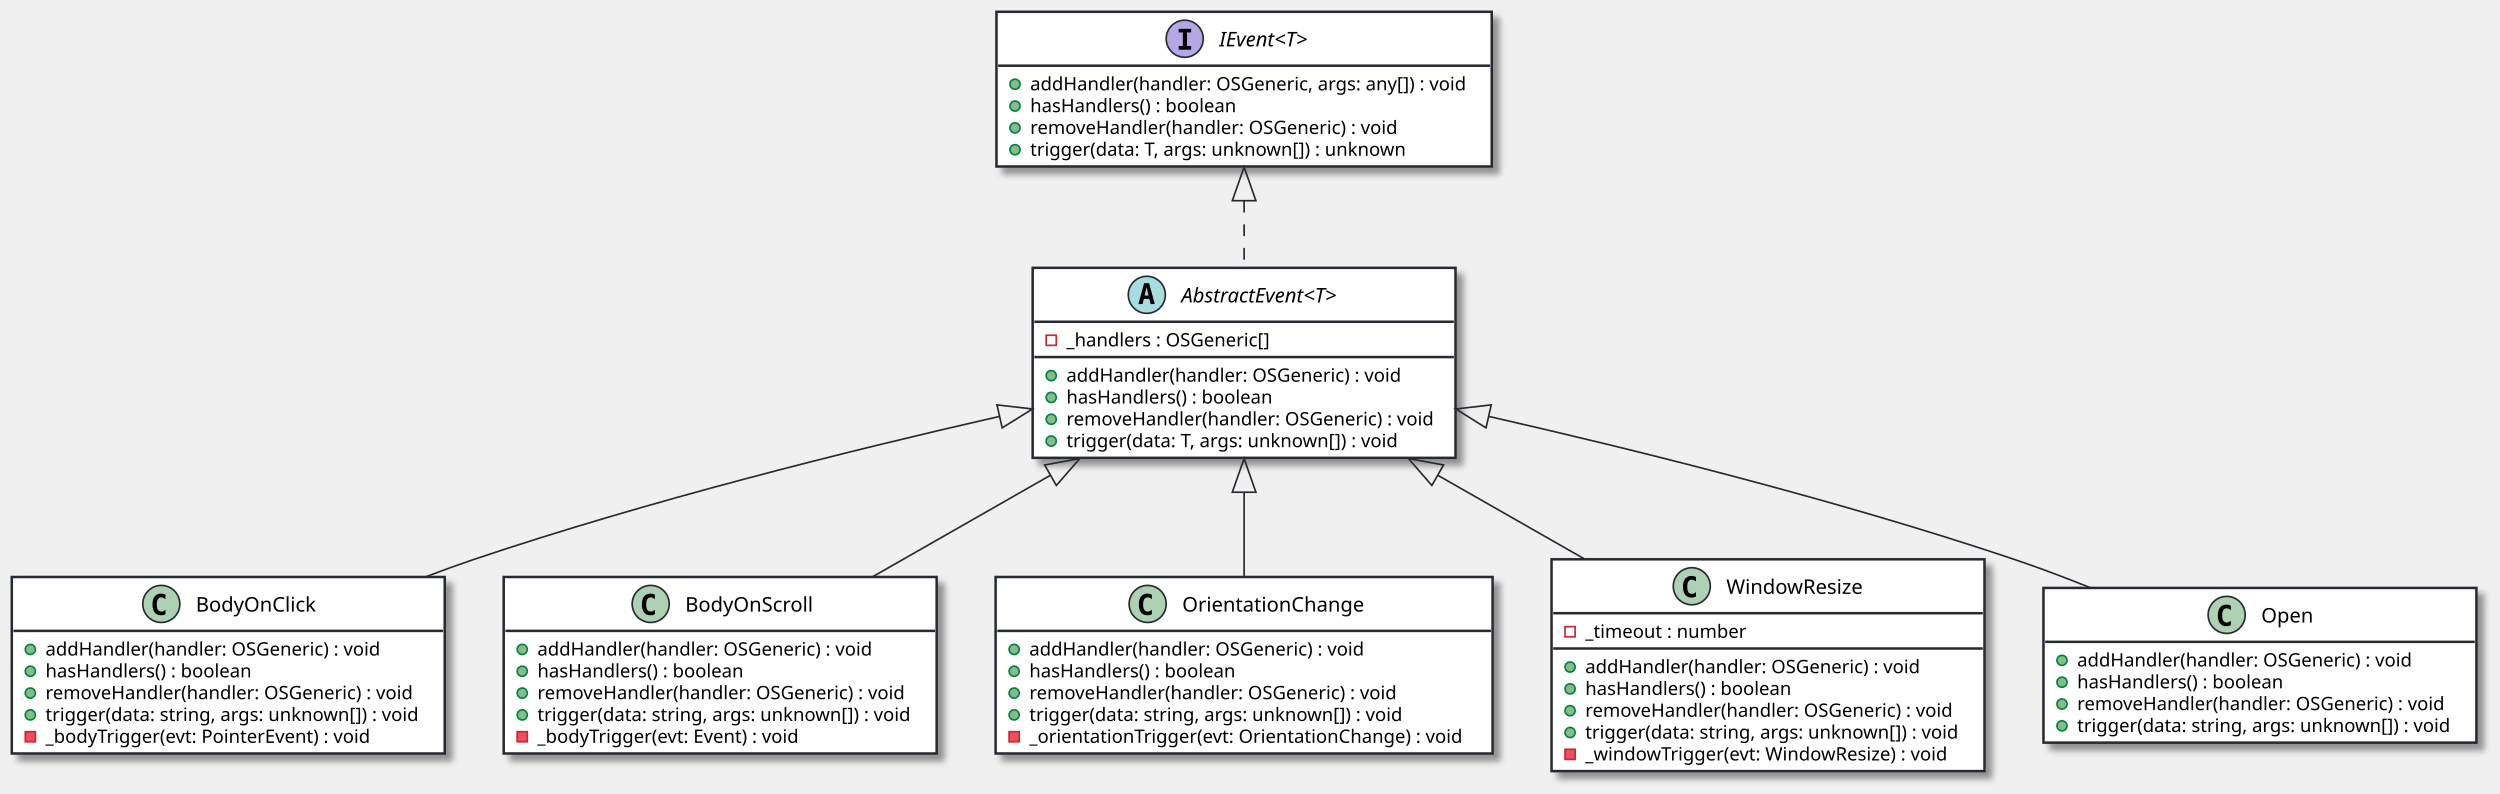
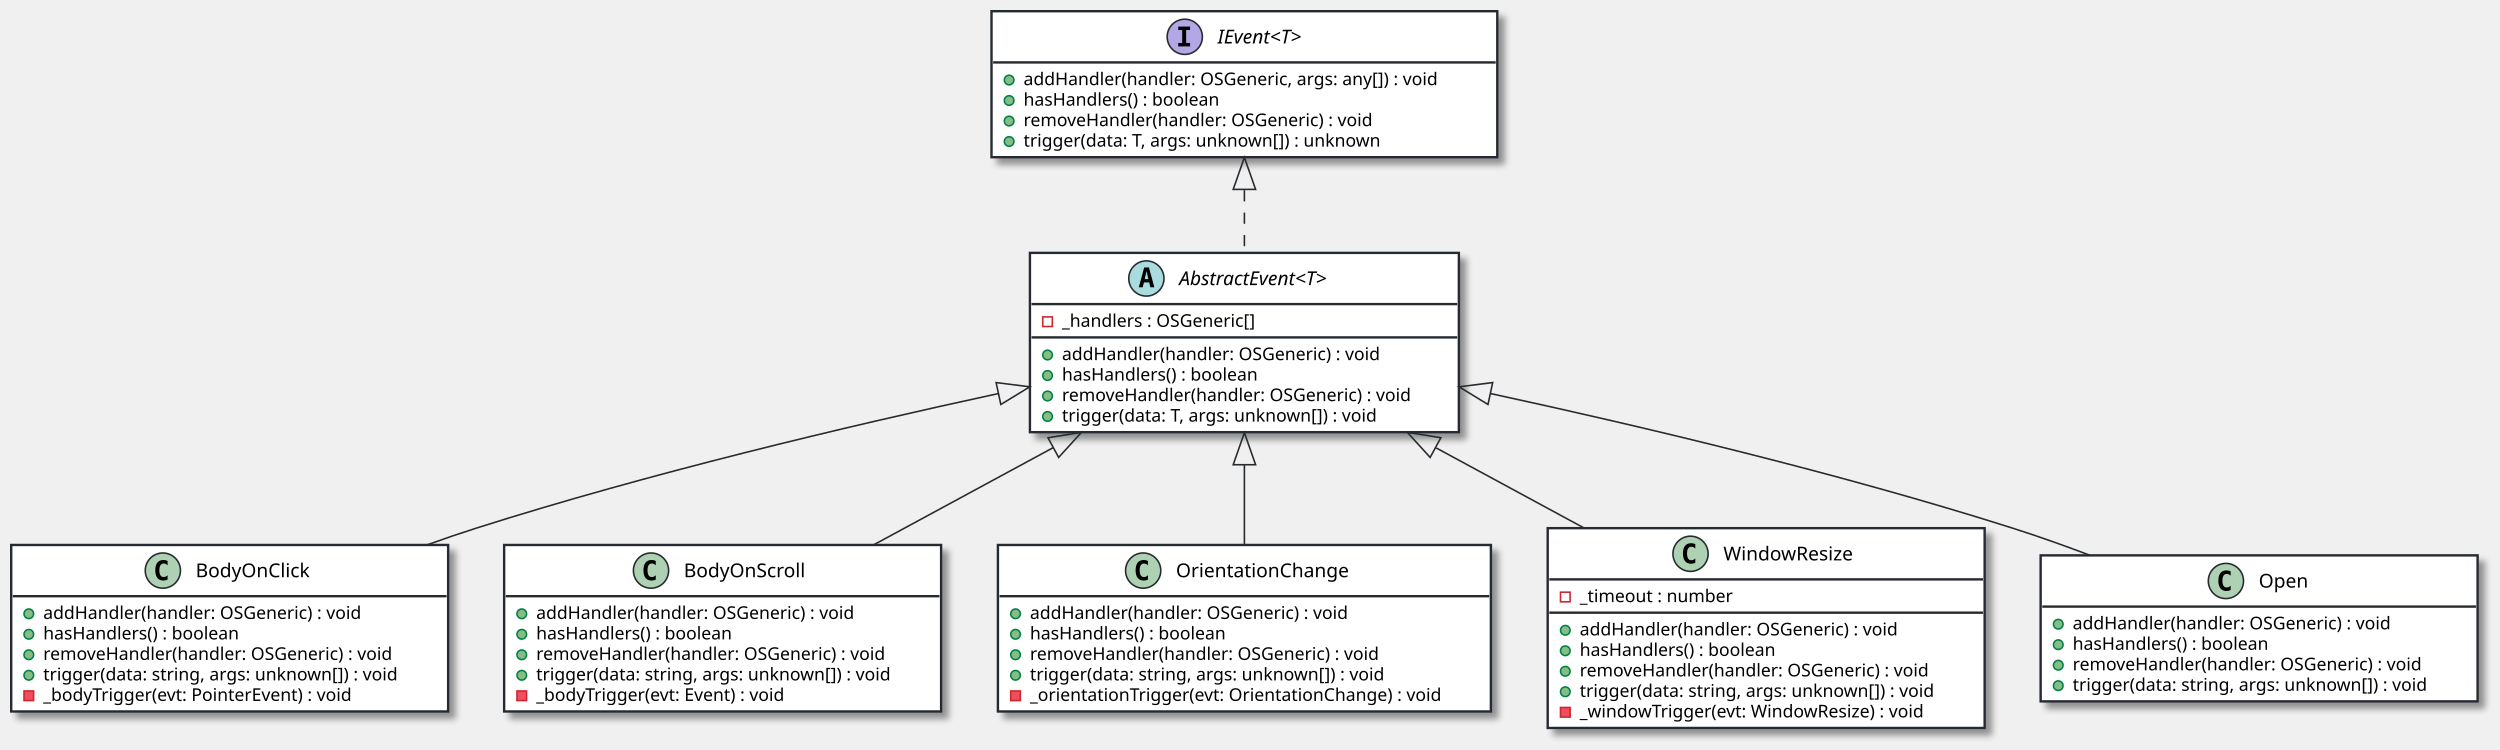
- <svg xmlns="http://www.w3.org/2000/svg" contentScriptType="application/ecmascript" contentStyleType="text/css" height="471px" preserveAspectRatio="none" style="width:1484px;height:471px;background:#CED4DA;" version="1.1" viewBox="0 0 1484 471" width="1484px" zoomAndPan="magnify">
+ <svg xmlns="http://www.w3.org/2000/svg" contentScriptType="application/ecmascript" contentStyleType="text/css" height="468px" preserveAspectRatio="none" style="width:1562px;height:468px;background:#CED4DA;" version="1.1" viewBox="0 0 1562 468" width="1562px" zoomAndPan="magnify">
  <defs>
    <filter height="300%" id="f4kfq2z8heikg" width="300%" x="-1" y="-1">
      <feGaussianBlur result="blurOut" stdDeviation="2.0" />
      <feColorMatrix in="blurOut" result="blurOut2" type="matrix" values="0 0 0 0 0 0 0 0 0 0 0 0 0 0 0 0 0 0 .4 0" />
      <feOffset dx="4.0" dy="4.0" in="blurOut2" result="blurOut3" />
      <feBlend in="SourceGraphic" in2="blurOut3" mode="normal" />
    </filter>
  </defs>
  <g>
-     <rect codeLine="7" fill="#FFFFFF" filter="url(#f4kfq2z8heikg)" height="112.775" id="AbstractEvent&lt;T&gt;" style="stroke:#272B30;stroke-width:1.5;" width="251" x="613" y="159" />
-     <ellipse cx="680.75" cy="175" fill="#A9DCDF" rx="11" ry="11" style="stroke:#272B30;stroke-width:1.0;" />
-     <path d="M680.613,170.348 L679.46,175.42 L681.775,175.42 Z M679.119,168.107 L682.116,168.107 L685.461,180.5 L683.012,180.5 L682.249,177.437 L678.97,177.437 L678.223,180.5 L675.774,180.5 Z " fill="#000000" />
-     <text fill="#000000" font-family="sans-serif" font-size="12" font-style="italic" lengthAdjust="spacing" textLength="107" x="701.25" y="179.535">AbstractEvent&lt;T&gt;</text>
-     <line style="stroke:#272B30;stroke-width:1.5;" x1="614" x2="863" y1="191" y2="191" />
-     <rect fill="none" height="6" style="stroke:#C82930;stroke-width:1.0;" width="6" x="621" y="199" />
-     <text fill="#000000" font-family="sans-serif" font-size="11" lengthAdjust="spacing" textLength="126" x="633" y="205.635">_handlers : OSGeneric[]</text>
-     <line style="stroke:#272B30;stroke-width:1.5;" x1="614" x2="863" y1="211.955" y2="211.955" />
-     <ellipse cx="624" cy="222.955" fill="#84BE84" rx="3" ry="3" style="stroke:#038048;stroke-width:1.0;" />
-     <text fill="#000000" font-family="sans-serif" font-size="11" lengthAdjust="spacing" textLength="205" x="633" y="226.59">addHandler(handler: OSGeneric) : void</text>
-     <ellipse cx="624" cy="235.91" fill="#84BE84" rx="3" ry="3" style="stroke:#038048;stroke-width:1.0;" />
-     <text fill="#000000" font-family="sans-serif" font-size="11" lengthAdjust="spacing" textLength="127" x="633" y="239.545">hasHandlers() : boolean</text>
-     <ellipse cx="624" cy="248.865" fill="#84BE84" rx="3" ry="3" style="stroke:#038048;stroke-width:1.0;" />
-     <text fill="#000000" font-family="sans-serif" font-size="11" lengthAdjust="spacing" textLength="225" x="633" y="252.5">removeHandler(handler: OSGeneric) : void</text>
-     <ellipse cx="624" cy="261.82" fill="#84BE84" rx="3" ry="3" style="stroke:#038048;stroke-width:1.0;" />
-     <text fill="#000000" font-family="sans-serif" font-size="11" lengthAdjust="spacing" textLength="206" x="633" y="265.455">trigger(data: T, args: unknown[]) : void</text>
-     <rect codeLine="14" fill="#FFFFFF" filter="url(#f4kfq2z8heikg)" height="91.82" id="IEvent&lt;T&gt;" style="stroke:#272B30;stroke-width:1.5;" width="294" x="591.5" y="7" />
-     <ellipse cx="703.25" cy="23" fill="#B4A7E5" rx="11" ry="11" style="stroke:#272B30;stroke-width:1.0;" />
-     <path d="M699.678,19.265 L699.678,17.107 L707.057,17.107 L707.057,19.265 L704.592,19.265 L704.592,27.342 L707.057,27.342 L707.057,29.5 L699.678,29.5 L699.678,27.342 L702.143,27.342 L702.143,19.265 Z " fill="#000000" />
-     <text fill="#000000" font-family="sans-serif" font-size="12" font-style="italic" lengthAdjust="spacing" textLength="62" x="723.75" y="27.535">IEvent&lt;T&gt;</text>
-     <line style="stroke:#272B30;stroke-width:1.5;" x1="592.5" x2="884.5" y1="39" y2="39" />
-     <ellipse cx="602.5" cy="50" fill="#84BE84" rx="3" ry="3" style="stroke:#038048;stroke-width:1.0;" />
-     <text fill="#000000" font-family="sans-serif" font-size="11" lengthAdjust="spacing" textLength="268" x="611.5" y="53.635">addHandler(handler: OSGeneric, args: any[]) : void</text>
-     <ellipse cx="602.5" cy="62.955" fill="#84BE84" rx="3" ry="3" style="stroke:#038048;stroke-width:1.0;" />
-     <text fill="#000000" font-family="sans-serif" font-size="11" lengthAdjust="spacing" textLength="127" x="611.5" y="66.59">hasHandlers() : boolean</text>
-     <ellipse cx="602.5" cy="75.91" fill="#84BE84" rx="3" ry="3" style="stroke:#038048;stroke-width:1.0;" />
-     <text fill="#000000" font-family="sans-serif" font-size="11" lengthAdjust="spacing" textLength="225" x="611.5" y="79.545">removeHandler(handler: OSGeneric) : void</text>
-     <ellipse cx="602.5" cy="88.865" fill="#84BE84" rx="3" ry="3" style="stroke:#038048;stroke-width:1.0;" />
-     <text fill="#000000" font-family="sans-serif" font-size="11" lengthAdjust="spacing" textLength="232" x="611.5" y="92.5">trigger(data: T, args: unknown[]) : unknown</text>
-     <rect codeLine="21" fill="#FFFFFF" filter="url(#f4kfq2z8heikg)" height="104.775" id="BodyOnClick" style="stroke:#272B30;stroke-width:1.5;" width="257" x="7" y="342.5" />
-     <ellipse cx="95.75" cy="358.5" fill="#ADD1B2" rx="11" ry="11" style="stroke:#272B30;stroke-width:1.0;" />
-     <path d="M98.223,364.643 Q97.642,364.942 97.003,365.091 Q96.364,365.241 95.658,365.241 Q93.151,365.241 91.832,363.589 Q90.512,361.937 90.512,358.816 Q90.512,355.687 91.832,354.035 Q93.151,352.383 95.658,352.383 Q96.364,352.383 97.011,352.532 Q97.659,352.682 98.223,352.981 L98.223,355.703 Q97.592,355.122 96.999,354.852 Q96.405,354.582 95.774,354.582 Q94.43,354.582 93.745,355.649 Q93.06,356.716 93.06,358.816 Q93.06,360.908 93.745,361.974 Q94.43,363.041 95.774,363.041 Q96.405,363.041 96.999,362.771 Q97.592,362.502 98.223,361.92 Z " fill="#000000" />
-     <text fill="#000000" font-family="sans-serif" font-size="12" lengthAdjust="spacing" textLength="71" x="116.25" y="363.035">BodyOnClick</text>
-     <line style="stroke:#272B30;stroke-width:1.5;" x1="8" x2="263" y1="374.5" y2="374.5" />
-     <ellipse cx="18" cy="385.5" fill="#84BE84" rx="3" ry="3" style="stroke:#038048;stroke-width:1.0;" />
-     <text fill="#000000" font-family="sans-serif" font-size="11" lengthAdjust="spacing" textLength="205" x="27" y="389.135">addHandler(handler: OSGeneric) : void</text>
-     <ellipse cx="18" cy="398.455" fill="#84BE84" rx="3" ry="3" style="stroke:#038048;stroke-width:1.0;" />
-     <text fill="#000000" font-family="sans-serif" font-size="11" lengthAdjust="spacing" textLength="127" x="27" y="402.09">hasHandlers() : boolean</text>
-     <ellipse cx="18" cy="411.41" fill="#84BE84" rx="3" ry="3" style="stroke:#038048;stroke-width:1.0;" />
-     <text fill="#000000" font-family="sans-serif" font-size="11" lengthAdjust="spacing" textLength="225" x="27" y="415.045">removeHandler(handler: OSGeneric) : void</text>
-     <ellipse cx="18" cy="424.365" fill="#84BE84" rx="3" ry="3" style="stroke:#038048;stroke-width:1.0;" />
-     <text fill="#000000" font-family="sans-serif" font-size="11" lengthAdjust="spacing" textLength="231" x="27" y="428">trigger(data: string, args: unknown[]) : void</text>
-     <rect fill="#F24D5C" height="6" style="stroke:#C82930;stroke-width:1.0;" width="6" x="15" y="434.32" />
-     <text fill="#000000" font-family="sans-serif" font-size="11" lengthAdjust="spacing" textLength="202" x="27" y="440.955">_bodyTrigger(evt: PointerEvent) : void</text>
-     <rect codeLine="29" fill="#FFFFFF" filter="url(#f4kfq2z8heikg)" height="104.775" id="BodyOnScroll" style="stroke:#272B30;stroke-width:1.5;" width="257" x="299" y="342.5" />
-     <ellipse cx="386.25" cy="358.5" fill="#ADD1B2" rx="11" ry="11" style="stroke:#272B30;stroke-width:1.0;" />
-     <path d="M388.723,364.643 Q388.142,364.942 387.503,365.091 Q386.864,365.241 386.158,365.241 Q383.651,365.241 382.332,363.589 Q381.012,361.937 381.012,358.816 Q381.012,355.687 382.332,354.035 Q383.651,352.383 386.158,352.383 Q386.864,352.383 387.511,352.532 Q388.159,352.682 388.723,352.981 L388.723,355.703 Q388.092,355.122 387.499,354.852 Q386.905,354.582 386.274,354.582 Q384.93,354.582 384.245,355.649 Q383.56,356.716 383.56,358.816 Q383.56,360.908 384.245,361.974 Q384.93,363.041 386.274,363.041 Q386.905,363.041 387.499,362.771 Q388.092,362.502 388.723,361.92 Z " fill="#000000" />
-     <text fill="#000000" font-family="sans-serif" font-size="12" lengthAdjust="spacing" textLength="74" x="406.75" y="363.035">BodyOnScroll</text>
-     <line style="stroke:#272B30;stroke-width:1.5;" x1="300" x2="555" y1="374.5" y2="374.5" />
-     <ellipse cx="310" cy="385.5" fill="#84BE84" rx="3" ry="3" style="stroke:#038048;stroke-width:1.0;" />
-     <text fill="#000000" font-family="sans-serif" font-size="11" lengthAdjust="spacing" textLength="205" x="319" y="389.135">addHandler(handler: OSGeneric) : void</text>
-     <ellipse cx="310" cy="398.455" fill="#84BE84" rx="3" ry="3" style="stroke:#038048;stroke-width:1.0;" />
-     <text fill="#000000" font-family="sans-serif" font-size="11" lengthAdjust="spacing" textLength="127" x="319" y="402.09">hasHandlers() : boolean</text>
-     <ellipse cx="310" cy="411.41" fill="#84BE84" rx="3" ry="3" style="stroke:#038048;stroke-width:1.0;" />
-     <text fill="#000000" font-family="sans-serif" font-size="11" lengthAdjust="spacing" textLength="225" x="319" y="415.045">removeHandler(handler: OSGeneric) : void</text>
-     <ellipse cx="310" cy="424.365" fill="#84BE84" rx="3" ry="3" style="stroke:#038048;stroke-width:1.0;" />
-     <text fill="#000000" font-family="sans-serif" font-size="11" lengthAdjust="spacing" textLength="231" x="319" y="428">trigger(data: string, args: unknown[]) : void</text>
-     <rect fill="#F24D5C" height="6" style="stroke:#C82930;stroke-width:1.0;" width="6" x="307" y="434.32" />
-     <text fill="#000000" font-family="sans-serif" font-size="11" lengthAdjust="spacing" textLength="164" x="319" y="440.955">_bodyTrigger(evt: Event) : void</text>
-     <rect codeLine="37" fill="#FFFFFF" filter="url(#f4kfq2z8heikg)" height="104.775" id="OrientationChange" style="stroke:#272B30;stroke-width:1.5;" width="295" x="591" y="342.5" />
-     <ellipse cx="681.25" cy="358.5" fill="#ADD1B2" rx="11" ry="11" style="stroke:#272B30;stroke-width:1.0;" />
-     <path d="M683.723,364.643 Q683.142,364.942 682.503,365.091 Q681.864,365.241 681.158,365.241 Q678.651,365.241 677.332,363.589 Q676.012,361.937 676.012,358.816 Q676.012,355.687 677.332,354.035 Q678.651,352.383 681.158,352.383 Q681.864,352.383 682.511,352.532 Q683.159,352.682 683.723,352.981 L683.723,355.703 Q683.092,355.122 682.499,354.852 Q681.905,354.582 681.274,354.582 Q679.93,354.582 679.245,355.649 Q678.56,356.716 678.56,358.816 Q678.56,360.908 679.245,361.974 Q679.93,363.041 681.274,363.041 Q681.905,363.041 682.499,362.771 Q683.092,362.502 683.723,361.92 Z " fill="#000000" />
-     <text fill="#000000" font-family="sans-serif" font-size="12" lengthAdjust="spacing" textLength="106" x="701.75" y="363.035">OrientationChange</text>
-     <line style="stroke:#272B30;stroke-width:1.5;" x1="592" x2="885" y1="374.5" y2="374.5" />
-     <ellipse cx="602" cy="385.5" fill="#84BE84" rx="3" ry="3" style="stroke:#038048;stroke-width:1.0;" />
-     <text fill="#000000" font-family="sans-serif" font-size="11" lengthAdjust="spacing" textLength="205" x="611" y="389.135">addHandler(handler: OSGeneric) : void</text>
-     <ellipse cx="602" cy="398.455" fill="#84BE84" rx="3" ry="3" style="stroke:#038048;stroke-width:1.0;" />
-     <text fill="#000000" font-family="sans-serif" font-size="11" lengthAdjust="spacing" textLength="127" x="611" y="402.09">hasHandlers() : boolean</text>
-     <ellipse cx="602" cy="411.41" fill="#84BE84" rx="3" ry="3" style="stroke:#038048;stroke-width:1.0;" />
-     <text fill="#000000" font-family="sans-serif" font-size="11" lengthAdjust="spacing" textLength="225" x="611" y="415.045">removeHandler(handler: OSGeneric) : void</text>
-     <ellipse cx="602" cy="424.365" fill="#84BE84" rx="3" ry="3" style="stroke:#038048;stroke-width:1.0;" />
-     <text fill="#000000" font-family="sans-serif" font-size="11" lengthAdjust="spacing" textLength="231" x="611" y="428">trigger(data: string, args: unknown[]) : void</text>
-     <rect fill="#F24D5C" height="6" style="stroke:#C82930;stroke-width:1.0;" width="6" x="599" y="434.32" />
-     <text fill="#000000" font-family="sans-serif" font-size="11" lengthAdjust="spacing" textLength="269" x="611" y="440.955">_orientationTrigger(evt: OrientationChange) : void</text>
-     <rect codeLine="45" fill="#FFFFFF" filter="url(#f4kfq2z8heikg)" height="125.731" id="WindowResize" style="stroke:#272B30;stroke-width:1.5;" width="257" x="921" y="332" />
-     <ellipse cx="1004.25" cy="348" fill="#ADD1B2" rx="11" ry="11" style="stroke:#272B30;stroke-width:1.0;" />
-     <path d="M1006.723,354.143 Q1006.142,354.442 1005.503,354.591 Q1004.864,354.741 1004.158,354.741 Q1001.651,354.741 1000.332,353.089 Q999.012,351.437 999.012,348.316 Q999.012,345.187 1000.332,343.535 Q1001.651,341.883 1004.158,341.883 Q1004.864,341.883 1005.511,342.032 Q1006.159,342.182 1006.723,342.481 L1006.723,345.203 Q1006.092,344.622 1005.499,344.352 Q1004.905,344.082 1004.274,344.082 Q1002.93,344.082 1002.245,345.149 Q1001.56,346.216 1001.56,348.316 Q1001.56,350.408 1002.245,351.474 Q1002.93,352.541 1004.274,352.541 Q1004.905,352.541 1005.499,352.271 Q1006.092,352.002 1006.723,351.42 Z " fill="#000000" />
-     <text fill="#000000" font-family="sans-serif" font-size="12" lengthAdjust="spacing" textLength="82" x="1024.75" y="352.535">WindowResize</text>
-     <line style="stroke:#272B30;stroke-width:1.5;" x1="922" x2="1177" y1="364" y2="364" />
-     <rect fill="none" height="6" style="stroke:#C82930;stroke-width:1.0;" width="6" x="929" y="372" />
-     <text fill="#000000" font-family="sans-serif" font-size="11" lengthAdjust="spacing" textLength="98" x="941" y="378.635">_timeout : number</text>
-     <line style="stroke:#272B30;stroke-width:1.5;" x1="922" x2="1177" y1="384.955" y2="384.955" />
-     <ellipse cx="932" cy="395.955" fill="#84BE84" rx="3" ry="3" style="stroke:#038048;stroke-width:1.0;" />
-     <text fill="#000000" font-family="sans-serif" font-size="11" lengthAdjust="spacing" textLength="205" x="941" y="399.59">addHandler(handler: OSGeneric) : void</text>
-     <ellipse cx="932" cy="408.91" fill="#84BE84" rx="3" ry="3" style="stroke:#038048;stroke-width:1.0;" />
-     <text fill="#000000" font-family="sans-serif" font-size="11" lengthAdjust="spacing" textLength="127" x="941" y="412.545">hasHandlers() : boolean</text>
-     <ellipse cx="932" cy="421.865" fill="#84BE84" rx="3" ry="3" style="stroke:#038048;stroke-width:1.0;" />
-     <text fill="#000000" font-family="sans-serif" font-size="11" lengthAdjust="spacing" textLength="225" x="941" y="425.5">removeHandler(handler: OSGeneric) : void</text>
-     <ellipse cx="932" cy="434.82" fill="#84BE84" rx="3" ry="3" style="stroke:#038048;stroke-width:1.0;" />
-     <text fill="#000000" font-family="sans-serif" font-size="11" lengthAdjust="spacing" textLength="231" x="941" y="438.455">trigger(data: string, args: unknown[]) : void</text>
-     <rect fill="#F24D5C" height="6" style="stroke:#C82930;stroke-width:1.0;" width="6" x="929" y="444.775" />
-     <text fill="#000000" font-family="sans-serif" font-size="11" lengthAdjust="spacing" textLength="223" x="941" y="451.41">_windowTrigger(evt: WindowResize) : void</text>
-     <rect codeLine="54" fill="#FFFFFF" filter="url(#f4kfq2z8heikg)" height="91.82" id="Open" style="stroke:#272B30;stroke-width:1.5;" width="257" x="1213" y="349" />
-     <ellipse cx="1321.75" cy="365" fill="#ADD1B2" rx="11" ry="11" style="stroke:#272B30;stroke-width:1.0;" />
-     <path d="M1324.223,371.143 Q1323.642,371.442 1323.003,371.591 Q1322.364,371.741 1321.658,371.741 Q1319.151,371.741 1317.832,370.089 Q1316.512,368.437 1316.512,365.316 Q1316.512,362.187 1317.832,360.535 Q1319.151,358.883 1321.658,358.883 Q1322.364,358.883 1323.011,359.032 Q1323.659,359.182 1324.223,359.481 L1324.223,362.203 Q1323.592,361.622 1322.999,361.352 Q1322.405,361.082 1321.774,361.082 Q1320.43,361.082 1319.745,362.149 Q1319.06,363.216 1319.06,365.316 Q1319.06,367.408 1319.745,368.474 Q1320.43,369.541 1321.774,369.541 Q1322.405,369.541 1322.999,369.271 Q1323.592,369.002 1324.223,368.42 Z " fill="#000000" />
-     <text fill="#000000" font-family="sans-serif" font-size="12" lengthAdjust="spacing" textLength="31" x="1342.25" y="369.535">Open</text>
-     <line style="stroke:#272B30;stroke-width:1.5;" x1="1214" x2="1469" y1="381" y2="381" />
-     <ellipse cx="1224" cy="392" fill="#84BE84" rx="3" ry="3" style="stroke:#038048;stroke-width:1.0;" />
-     <text fill="#000000" font-family="sans-serif" font-size="11" lengthAdjust="spacing" textLength="205" x="1233" y="395.635">addHandler(handler: OSGeneric) : void</text>
-     <ellipse cx="1224" cy="404.955" fill="#84BE84" rx="3" ry="3" style="stroke:#038048;stroke-width:1.0;" />
-     <text fill="#000000" font-family="sans-serif" font-size="11" lengthAdjust="spacing" textLength="127" x="1233" y="408.59">hasHandlers() : boolean</text>
-     <ellipse cx="1224" cy="417.91" fill="#84BE84" rx="3" ry="3" style="stroke:#038048;stroke-width:1.0;" />
-     <text fill="#000000" font-family="sans-serif" font-size="11" lengthAdjust="spacing" textLength="225" x="1233" y="421.545">removeHandler(handler: OSGeneric) : void</text>
-     <ellipse cx="1224" cy="430.865" fill="#84BE84" rx="3" ry="3" style="stroke:#038048;stroke-width:1.0;" />
-     <text fill="#000000" font-family="sans-serif" font-size="11" lengthAdjust="spacing" textLength="231" x="1233" y="434.5">trigger(data: string, args: unknown[]) : void</text>
-     <path codeLine="20" d="M738.5,119.15 C738.5,132.32 738.5,146.05 738.5,158.85 " fill="none" id="IEvent&lt;T&gt;-backto-AbstractEvent&lt;T&gt;" style="stroke:#272B30;stroke-width:1.0;stroke-dasharray:7.0,7.0;" />
-     <polygon fill="none" points="731.5,119.14,738.5,99.14,745.5,119.14,731.5,119.14" style="stroke:#272B30;stroke-width:1.0;" />
-     <path codeLine="28" d="M593.09,247.23 C502.46,267.85 384,297.51 281.5,332 C271.97,335.21 262.2,338.76 252.43,342.49 " fill="none" id="AbstractEvent&lt;T&gt;-backto-BodyOnClick" style="stroke:#272B30;stroke-width:1.0;" />
-     <polygon fill="none" points="591.81,240.34,612.86,242.77,594.89,253.99,591.81,240.34" style="stroke:#272B30;stroke-width:1.0;" />
-     <path codeLine="36" d="M623.56,282.1 C588.67,302.02 550.85,323.6 517.82,342.45 " fill="none" id="AbstractEvent&lt;T&gt;-backto-BodyOnScroll" style="stroke:#272B30;stroke-width:1.0;" />
-     <polygon fill="none" points="620.11,276.01,640.95,272.18,627.05,288.17,620.11,276.01" style="stroke:#272B30;stroke-width:1.0;" />
-     <path codeLine="44" d="M738.5,292.32 C738.5,309.23 738.5,326.78 738.5,342.45 " fill="none" id="AbstractEvent&lt;T&gt;-backto-OrientationChange" style="stroke:#272B30;stroke-width:1.0;" />
-     <polygon fill="none" points="731.5,292.18,738.5,272.18,745.5,292.18,731.5,292.18" style="stroke:#272B30;stroke-width:1.0;" />
-     <path codeLine="53" d="M853.51,282.14 C882.01,298.41 912.46,315.79 940.66,331.88 " fill="none" id="AbstractEvent&lt;T&gt;-backto-WindowResize" style="stroke:#272B30;stroke-width:1.0;" />
-     <polygon fill="none" points="849.95,288.17,836.05,272.18,856.89,276.01,849.95,288.17" style="stroke:#272B30;stroke-width:1.0;" />
-     <path codeLine="60" d="M883.91,247.23 C974.54,267.85 1093,297.51 1195.5,332 C1210.38,337.01 1225.87,342.86 1240.96,348.93 " fill="none" id="AbstractEvent&lt;T&gt;-backto-Open" style="stroke:#272B30;stroke-width:1.0;" />
-     <polygon fill="none" points="882.11,253.99,864.14,242.77,885.19,240.34,882.11,253.99" style="stroke:#272B30;stroke-width:1.0;" />
+     <rect codeLine="7" fill="#FFFFFF" filter="url(#f4kfq2z8heikg)" height="112.023" id="AbstractEvent&lt;T&gt;" style="stroke:#272B30;stroke-width:1.5;" width="268" x="643.5" y="158" />
+     <ellipse cx="716.25" cy="174" fill="#A9DCDF" rx="11" ry="11" style="stroke:#272B30;stroke-width:1.0;" />
+     <path d="M716.359,169.344 L715.203,174.422 L717.531,174.422 L716.359,169.344 Z M714.875,167.109 L717.859,167.109 L721.219,179.5 L718.766,179.5 L718,176.438 L714.719,176.438 L713.969,179.5 L711.531,179.5 L714.875,167.109 Z " fill="#000000" />
+     <text fill="#000000" font-family="sans-serif" font-size="12" font-style="italic" lengthAdjust="spacing" textLength="114" x="736.75" y="178.154">AbstractEvent&lt;T&gt;</text>
+     <line style="stroke:#272B30;stroke-width:1.5;" x1="644.5" x2="910.5" y1="190" y2="190" />
+     <rect fill="none" height="6" style="stroke:#C82930;stroke-width:1.0;" width="6" x="651.5" y="198" />
+     <text fill="#000000" font-family="sans-serif" font-size="11" lengthAdjust="spacing" textLength="137" x="663.5" y="204.21">_handlers : OSGeneric[]</text>
+     <line style="stroke:#272B30;stroke-width:1.5;" x1="644.5" x2="910.5" y1="210.805" y2="210.805" />
+     <ellipse cx="654.5" cy="221.805" fill="#84BE84" rx="3" ry="3" style="stroke:#038048;stroke-width:1.0;" />
+     <text fill="#000000" font-family="sans-serif" font-size="11" lengthAdjust="spacing" textLength="220" x="663.5" y="225.015">addHandler(handler: OSGeneric) : void</text>
+     <ellipse cx="654.5" cy="234.609" fill="#84BE84" rx="3" ry="3" style="stroke:#038048;stroke-width:1.0;" />
+     <text fill="#000000" font-family="sans-serif" font-size="11" lengthAdjust="spacing" textLength="137" x="663.5" y="237.82">hasHandlers() : boolean</text>
+     <ellipse cx="654.5" cy="247.414" fill="#84BE84" rx="3" ry="3" style="stroke:#038048;stroke-width:1.0;" />
+     <text fill="#000000" font-family="sans-serif" font-size="11" lengthAdjust="spacing" textLength="242" x="663.5" y="250.625">removeHandler(handler: OSGeneric) : void</text>
+     <ellipse cx="654.5" cy="260.219" fill="#84BE84" rx="3" ry="3" style="stroke:#038048;stroke-width:1.0;" />
+     <text fill="#000000" font-family="sans-serif" font-size="11" lengthAdjust="spacing" textLength="221" x="663.5" y="263.429">trigger(data: T, args: unknown[]) : void</text>
+     <rect codeLine="14" fill="#FFFFFF" filter="url(#f4kfq2z8heikg)" height="91.219" id="IEvent&lt;T&gt;" style="stroke:#272B30;stroke-width:1.5;" width="316" x="619.5" y="7" />
+     <ellipse cx="740.25" cy="23" fill="#B4A7E5" rx="11" ry="11" style="stroke:#272B30;stroke-width:1.0;" />
+     <path d="M736.172,18.766 L736.172,16.609 L743.562,16.609 L743.562,18.766 L741.094,18.766 L741.094,26.844 L743.562,26.844 L743.562,29 L736.172,29 L736.172,26.844 L738.641,26.844 L738.641,18.766 L736.172,18.766 Z " fill="#000000" />
+     <text fill="#000000" font-family="sans-serif" font-size="12" font-style="italic" lengthAdjust="spacing" textLength="66" x="760.75" y="27.154">IEvent&lt;T&gt;</text>
+     <line style="stroke:#272B30;stroke-width:1.5;" x1="620.5" x2="934.5" y1="39" y2="39" />
+     <ellipse cx="630.5" cy="50" fill="#84BE84" rx="3" ry="3" style="stroke:#038048;stroke-width:1.0;" />
+     <text fill="#000000" font-family="sans-serif" font-size="11" lengthAdjust="spacing" textLength="290" x="639.5" y="53.21">addHandler(handler: OSGeneric, args: any[]) : void</text>
+     <ellipse cx="630.5" cy="62.805" fill="#84BE84" rx="3" ry="3" style="stroke:#038048;stroke-width:1.0;" />
+     <text fill="#000000" font-family="sans-serif" font-size="11" lengthAdjust="spacing" textLength="137" x="639.5" y="66.015">hasHandlers() : boolean</text>
+     <ellipse cx="630.5" cy="75.609" fill="#84BE84" rx="3" ry="3" style="stroke:#038048;stroke-width:1.0;" />
+     <text fill="#000000" font-family="sans-serif" font-size="11" lengthAdjust="spacing" textLength="242" x="639.5" y="78.82">removeHandler(handler: OSGeneric) : void</text>
+     <ellipse cx="630.5" cy="88.414" fill="#84BE84" rx="3" ry="3" style="stroke:#038048;stroke-width:1.0;" />
+     <text fill="#000000" font-family="sans-serif" font-size="11" lengthAdjust="spacing" textLength="248" x="639.5" y="91.624">trigger(data: T, args: unknown[]) : unknown</text>
+     <rect codeLine="21" fill="#FFFFFF" filter="url(#f4kfq2z8heikg)" height="104.023" id="BodyOnClick" style="stroke:#272B30;stroke-width:1.5;" width="273" x="7" y="340.5" />
+     <ellipse cx="101.75" cy="356.5" fill="#ADD1B2" rx="11" ry="11" style="stroke:#272B30;stroke-width:1.0;" />
+     <path d="M104.719,362.141 Q104.141,362.438 103.5,362.578 Q102.859,362.734 102.156,362.734 Q99.656,362.734 98.328,361.094 Q97.016,359.438 97.016,356.312 Q97.016,353.188 98.328,351.531 Q99.656,349.875 102.156,349.875 Q102.859,349.875 103.5,350.031 Q104.156,350.188 104.719,350.484 L104.719,353.203 Q104.094,352.625 103.5,352.359 Q102.906,352.078 102.281,352.078 Q100.938,352.078 100.25,353.156 Q99.562,354.219 99.562,356.312 Q99.562,358.406 100.25,359.484 Q100.938,360.547 102.281,360.547 Q102.906,360.547 103.5,360.281 Q104.094,360 104.719,359.422 L104.719,362.141 Z " fill="#000000" />
+     <text fill="#000000" font-family="sans-serif" font-size="12" lengthAdjust="spacing" textLength="75" x="122.25" y="360.654">BodyOnClick</text>
+     <line style="stroke:#272B30;stroke-width:1.5;" x1="8" x2="279" y1="372.5" y2="372.5" />
+     <ellipse cx="18" cy="383.5" fill="#84BE84" rx="3" ry="3" style="stroke:#038048;stroke-width:1.0;" />
+     <text fill="#000000" font-family="sans-serif" font-size="11" lengthAdjust="spacing" textLength="220" x="27" y="386.71">addHandler(handler: OSGeneric) : void</text>
+     <ellipse cx="18" cy="396.305" fill="#84BE84" rx="3" ry="3" style="stroke:#038048;stroke-width:1.0;" />
+     <text fill="#000000" font-family="sans-serif" font-size="11" lengthAdjust="spacing" textLength="137" x="27" y="399.515">hasHandlers() : boolean</text>
+     <ellipse cx="18" cy="409.109" fill="#84BE84" rx="3" ry="3" style="stroke:#038048;stroke-width:1.0;" />
+     <text fill="#000000" font-family="sans-serif" font-size="11" lengthAdjust="spacing" textLength="242" x="27" y="412.32">removeHandler(handler: OSGeneric) : void</text>
+     <ellipse cx="18" cy="421.914" fill="#84BE84" rx="3" ry="3" style="stroke:#038048;stroke-width:1.0;" />
+     <text fill="#000000" font-family="sans-serif" font-size="11" lengthAdjust="spacing" textLength="247" x="27" y="425.125">trigger(data: string, args: unknown[]) : void</text>
+     <rect fill="#F24D5C" height="6" style="stroke:#C82930;stroke-width:1.0;" width="6" x="15" y="431.719" />
+     <text fill="#000000" font-family="sans-serif" font-size="11" lengthAdjust="spacing" textLength="213" x="27" y="437.929">_bodyTrigger(evt: PointerEvent) : void</text>
+     <rect codeLine="29" fill="#FFFFFF" filter="url(#f4kfq2z8heikg)" height="104.023" id="BodyOnScroll" style="stroke:#272B30;stroke-width:1.5;" width="273" x="315" y="340.5" />
+     <ellipse cx="406.75" cy="356.5" fill="#ADD1B2" rx="11" ry="11" style="stroke:#272B30;stroke-width:1.0;" />
+     <path d="M409.719,362.141 Q409.141,362.438 408.5,362.578 Q407.859,362.734 407.156,362.734 Q404.656,362.734 403.328,361.094 Q402.016,359.438 402.016,356.312 Q402.016,353.188 403.328,351.531 Q404.656,349.875 407.156,349.875 Q407.859,349.875 408.5,350.031 Q409.156,350.188 409.719,350.484 L409.719,353.203 Q409.094,352.625 408.5,352.359 Q407.906,352.078 407.281,352.078 Q405.938,352.078 405.25,353.156 Q404.562,354.219 404.562,356.312 Q404.562,358.406 405.25,359.484 Q405.938,360.547 407.281,360.547 Q407.906,360.547 408.5,360.281 Q409.094,360 409.719,359.422 L409.719,362.141 Z " fill="#000000" />
+     <text fill="#000000" font-family="sans-serif" font-size="12" lengthAdjust="spacing" textLength="81" x="427.25" y="360.654">BodyOnScroll</text>
+     <line style="stroke:#272B30;stroke-width:1.5;" x1="316" x2="587" y1="372.5" y2="372.5" />
+     <ellipse cx="326" cy="383.5" fill="#84BE84" rx="3" ry="3" style="stroke:#038048;stroke-width:1.0;" />
+     <text fill="#000000" font-family="sans-serif" font-size="11" lengthAdjust="spacing" textLength="220" x="335" y="386.71">addHandler(handler: OSGeneric) : void</text>
+     <ellipse cx="326" cy="396.305" fill="#84BE84" rx="3" ry="3" style="stroke:#038048;stroke-width:1.0;" />
+     <text fill="#000000" font-family="sans-serif" font-size="11" lengthAdjust="spacing" textLength="137" x="335" y="399.515">hasHandlers() : boolean</text>
+     <ellipse cx="326" cy="409.109" fill="#84BE84" rx="3" ry="3" style="stroke:#038048;stroke-width:1.0;" />
+     <text fill="#000000" font-family="sans-serif" font-size="11" lengthAdjust="spacing" textLength="242" x="335" y="412.32">removeHandler(handler: OSGeneric) : void</text>
+     <ellipse cx="326" cy="421.914" fill="#84BE84" rx="3" ry="3" style="stroke:#038048;stroke-width:1.0;" />
+     <text fill="#000000" font-family="sans-serif" font-size="11" lengthAdjust="spacing" textLength="247" x="335" y="425.125">trigger(data: string, args: unknown[]) : void</text>
+     <rect fill="#F24D5C" height="6" style="stroke:#C82930;stroke-width:1.0;" width="6" x="323" y="431.719" />
+     <text fill="#000000" font-family="sans-serif" font-size="11" lengthAdjust="spacing" textLength="173" x="335" y="437.929">_bodyTrigger(evt: Event) : void</text>
+     <rect codeLine="37" fill="#FFFFFF" filter="url(#f4kfq2z8heikg)" height="104.023" id="OrientationChange" style="stroke:#272B30;stroke-width:1.5;" width="308" x="623.5" y="340.5" />
+     <ellipse cx="714.25" cy="356.5" fill="#ADD1B2" rx="11" ry="11" style="stroke:#272B30;stroke-width:1.0;" />
+     <path d="M717.219,362.141 Q716.641,362.438 716,362.578 Q715.359,362.734 714.656,362.734 Q712.156,362.734 710.828,361.094 Q709.516,359.438 709.516,356.312 Q709.516,353.188 710.828,351.531 Q712.156,349.875 714.656,349.875 Q715.359,349.875 716,350.031 Q716.656,350.188 717.219,350.484 L717.219,353.203 Q716.594,352.625 716,352.359 Q715.406,352.078 714.781,352.078 Q713.438,352.078 712.75,353.156 Q712.062,354.219 712.062,356.312 Q712.062,358.406 712.75,359.484 Q713.438,360.547 714.781,360.547 Q715.406,360.547 716,360.281 Q716.594,360 717.219,359.422 L717.219,362.141 Z " fill="#000000" />
+     <text fill="#000000" font-family="sans-serif" font-size="12" lengthAdjust="spacing" textLength="118" x="734.75" y="360.654">OrientationChange</text>
+     <line style="stroke:#272B30;stroke-width:1.5;" x1="624.5" x2="930.5" y1="372.5" y2="372.5" />
+     <ellipse cx="634.5" cy="383.5" fill="#84BE84" rx="3" ry="3" style="stroke:#038048;stroke-width:1.0;" />
+     <text fill="#000000" font-family="sans-serif" font-size="11" lengthAdjust="spacing" textLength="220" x="643.5" y="386.71">addHandler(handler: OSGeneric) : void</text>
+     <ellipse cx="634.5" cy="396.305" fill="#84BE84" rx="3" ry="3" style="stroke:#038048;stroke-width:1.0;" />
+     <text fill="#000000" font-family="sans-serif" font-size="11" lengthAdjust="spacing" textLength="137" x="643.5" y="399.515">hasHandlers() : boolean</text>
+     <ellipse cx="634.5" cy="409.109" fill="#84BE84" rx="3" ry="3" style="stroke:#038048;stroke-width:1.0;" />
+     <text fill="#000000" font-family="sans-serif" font-size="11" lengthAdjust="spacing" textLength="242" x="643.5" y="412.32">removeHandler(handler: OSGeneric) : void</text>
+     <ellipse cx="634.5" cy="421.914" fill="#84BE84" rx="3" ry="3" style="stroke:#038048;stroke-width:1.0;" />
+     <text fill="#000000" font-family="sans-serif" font-size="11" lengthAdjust="spacing" textLength="247" x="643.5" y="425.125">trigger(data: string, args: unknown[]) : void</text>
+     <rect fill="#F24D5C" height="6" style="stroke:#C82930;stroke-width:1.0;" width="6" x="631.5" y="431.719" />
+     <text fill="#000000" font-family="sans-serif" font-size="11" lengthAdjust="spacing" textLength="282" x="643.5" y="437.929">_orientationTrigger(evt: OrientationChange) : void</text>
+     <rect codeLine="45" fill="#FFFFFF" filter="url(#f4kfq2z8heikg)" height="124.828" id="WindowResize" style="stroke:#272B30;stroke-width:1.5;" width="273" x="967" y="330" />
+     <ellipse cx="1056.25" cy="346" fill="#ADD1B2" rx="11" ry="11" style="stroke:#272B30;stroke-width:1.0;" />
+     <path d="M1059.219,351.641 Q1058.641,351.938 1058,352.078 Q1057.359,352.234 1056.656,352.234 Q1054.156,352.234 1052.828,350.594 Q1051.516,348.938 1051.516,345.812 Q1051.516,342.688 1052.828,341.031 Q1054.156,339.375 1056.656,339.375 Q1057.359,339.375 1058,339.531 Q1058.656,339.688 1059.219,339.984 L1059.219,342.703 Q1058.594,342.125 1058,341.859 Q1057.406,341.578 1056.781,341.578 Q1055.438,341.578 1054.75,342.656 Q1054.062,343.719 1054.062,345.812 Q1054.062,347.906 1054.75,348.984 Q1055.438,350.047 1056.781,350.047 Q1057.406,350.047 1058,349.781 Q1058.594,349.5 1059.219,348.922 L1059.219,351.641 Z " fill="#000000" />
+     <text fill="#000000" font-family="sans-serif" font-size="12" lengthAdjust="spacing" textLength="86" x="1076.75" y="350.154">WindowResize</text>
+     <line style="stroke:#272B30;stroke-width:1.5;" x1="968" x2="1239" y1="362" y2="362" />
+     <rect fill="none" height="6" style="stroke:#C82930;stroke-width:1.0;" width="6" x="975" y="370" />
+     <text fill="#000000" font-family="sans-serif" font-size="11" lengthAdjust="spacing" textLength="105" x="987" y="376.21">_timeout : number</text>
+     <line style="stroke:#272B30;stroke-width:1.5;" x1="968" x2="1239" y1="382.805" y2="382.805" />
+     <ellipse cx="978" cy="393.805" fill="#84BE84" rx="3" ry="3" style="stroke:#038048;stroke-width:1.0;" />
+     <text fill="#000000" font-family="sans-serif" font-size="11" lengthAdjust="spacing" textLength="220" x="987" y="397.015">addHandler(handler: OSGeneric) : void</text>
+     <ellipse cx="978" cy="406.609" fill="#84BE84" rx="3" ry="3" style="stroke:#038048;stroke-width:1.0;" />
+     <text fill="#000000" font-family="sans-serif" font-size="11" lengthAdjust="spacing" textLength="137" x="987" y="409.82">hasHandlers() : boolean</text>
+     <ellipse cx="978" cy="419.414" fill="#84BE84" rx="3" ry="3" style="stroke:#038048;stroke-width:1.0;" />
+     <text fill="#000000" font-family="sans-serif" font-size="11" lengthAdjust="spacing" textLength="242" x="987" y="422.625">removeHandler(handler: OSGeneric) : void</text>
+     <ellipse cx="978" cy="432.219" fill="#84BE84" rx="3" ry="3" style="stroke:#038048;stroke-width:1.0;" />
+     <text fill="#000000" font-family="sans-serif" font-size="11" lengthAdjust="spacing" textLength="247" x="987" y="435.429">trigger(data: string, args: unknown[]) : void</text>
+     <rect fill="#F24D5C" height="6" style="stroke:#C82930;stroke-width:1.0;" width="6" x="975" y="442.023" />
+     <text fill="#000000" font-family="sans-serif" font-size="11" lengthAdjust="spacing" textLength="235" x="987" y="448.234">_windowTrigger(evt: WindowResize) : void</text>
+     <rect codeLine="54" fill="#FFFFFF" filter="url(#f4kfq2z8heikg)" height="91.219" id="Open" style="stroke:#272B30;stroke-width:1.5;" width="273" x="1275" y="347" />
+     <ellipse cx="1390.75" cy="363" fill="#ADD1B2" rx="11" ry="11" style="stroke:#272B30;stroke-width:1.0;" />
+     <path d="M1393.719,368.641 Q1393.141,368.938 1392.5,369.078 Q1391.859,369.234 1391.156,369.234 Q1388.656,369.234 1387.328,367.594 Q1386.016,365.938 1386.016,362.812 Q1386.016,359.688 1387.328,358.031 Q1388.656,356.375 1391.156,356.375 Q1391.859,356.375 1392.5,356.531 Q1393.156,356.688 1393.719,356.984 L1393.719,359.703 Q1393.094,359.125 1392.5,358.859 Q1391.906,358.578 1391.281,358.578 Q1389.938,358.578 1389.25,359.656 Q1388.562,360.719 1388.562,362.812 Q1388.562,364.906 1389.25,365.984 Q1389.938,367.047 1391.281,367.047 Q1391.906,367.047 1392.5,366.781 Q1393.094,366.5 1393.719,365.922 L1393.719,368.641 Z " fill="#000000" />
+     <text fill="#000000" font-family="sans-serif" font-size="12" lengthAdjust="spacing" textLength="33" x="1411.25" y="367.154">Open</text>
+     <line style="stroke:#272B30;stroke-width:1.5;" x1="1276" x2="1547" y1="379" y2="379" />
+     <ellipse cx="1286" cy="390" fill="#84BE84" rx="3" ry="3" style="stroke:#038048;stroke-width:1.0;" />
+     <text fill="#000000" font-family="sans-serif" font-size="11" lengthAdjust="spacing" textLength="220" x="1295" y="393.21">addHandler(handler: OSGeneric) : void</text>
+     <ellipse cx="1286" cy="402.805" fill="#84BE84" rx="3" ry="3" style="stroke:#038048;stroke-width:1.0;" />
+     <text fill="#000000" font-family="sans-serif" font-size="11" lengthAdjust="spacing" textLength="137" x="1295" y="406.015">hasHandlers() : boolean</text>
+     <ellipse cx="1286" cy="415.609" fill="#84BE84" rx="3" ry="3" style="stroke:#038048;stroke-width:1.0;" />
+     <text fill="#000000" font-family="sans-serif" font-size="11" lengthAdjust="spacing" textLength="242" x="1295" y="418.82">removeHandler(handler: OSGeneric) : void</text>
+     <ellipse cx="1286" cy="428.414" fill="#84BE84" rx="3" ry="3" style="stroke:#038048;stroke-width:1.0;" />
+     <text fill="#000000" font-family="sans-serif" font-size="11" lengthAdjust="spacing" textLength="247" x="1295" y="431.625">trigger(data: string, args: unknown[]) : void</text>
+     <path codeLine="20" d="M777.5,118.82 C777.5,131.83 777.5,145.37 777.5,157.99 " fill="none" id="IEvent&lt;T&gt;-backto-AbstractEvent&lt;T&gt;" style="stroke:#272B30;stroke-width:1.0;stroke-dasharray:7.0,7.0;" />
+     <polygon fill="none" points="770.5,118.35,777.5,98.35,784.5,118.35,770.5,118.35" style="stroke:#272B30;stroke-width:1.0;" />
+     <path codeLine="28" d="M623.59,245.93 C528.65,266.47 404.91,295.88 297.5,330 C287.48,333.18 277.2,336.71 266.91,340.41 " fill="none" id="AbstractEvent&lt;T&gt;-backto-BodyOnClick" style="stroke:#272B30;stroke-width:1.0;" />
+     <polygon fill="none" points="622.37,239.03,643.39,241.68,625.31,252.72,622.37,239.03" style="stroke:#272B30;stroke-width:1.0;" />
+     <path codeLine="36" d="M657.87,279.77 C620.95,299.76 580.84,321.47 545.88,340.4 " fill="none" id="AbstractEvent&lt;T&gt;-backto-BodyOnScroll" style="stroke:#272B30;stroke-width:1.0;" />
+     <polygon fill="none" points="654.77,273.49,675.69,270.12,661.44,285.8,654.77,273.49" style="stroke:#272B30;stroke-width:1.0;" />
+     <path codeLine="44" d="M777.5,290.39 C777.5,307.21 777.5,324.66 777.5,340.24 " fill="none" id="AbstractEvent&lt;T&gt;-backto-OrientationChange" style="stroke:#272B30;stroke-width:1.0;" />
+     <polygon fill="none" points="770.5,290.36,777.5,270.36,784.5,290.36,770.5,290.36" style="stroke:#272B30;stroke-width:1.0;" />
+     <path codeLine="53" d="M897.29,279.86 C927.49,296.2 959.81,313.7 989.7,329.89 " fill="none" id="AbstractEvent&lt;T&gt;-backto-WindowResize" style="stroke:#272B30;stroke-width:1.0;" />
+     <polygon fill="none" points="893.56,285.8,879.31,270.12,900.23,273.49,893.56,285.8" style="stroke:#272B30;stroke-width:1.0;" />
+     <path codeLine="60" d="M931.41,245.93 C1026.35,266.47 1150.09,295.88 1257.5,330 C1273.28,335.01 1289.74,340.87 1305.77,346.95 " fill="none" id="AbstractEvent&lt;T&gt;-backto-Open" style="stroke:#272B30;stroke-width:1.0;" />
+     <polygon fill="none" points="929.69,252.72,911.61,241.68,932.63,239.03,929.69,252.72" style="stroke:#272B30;stroke-width:1.0;" />
  </g>
</svg>
